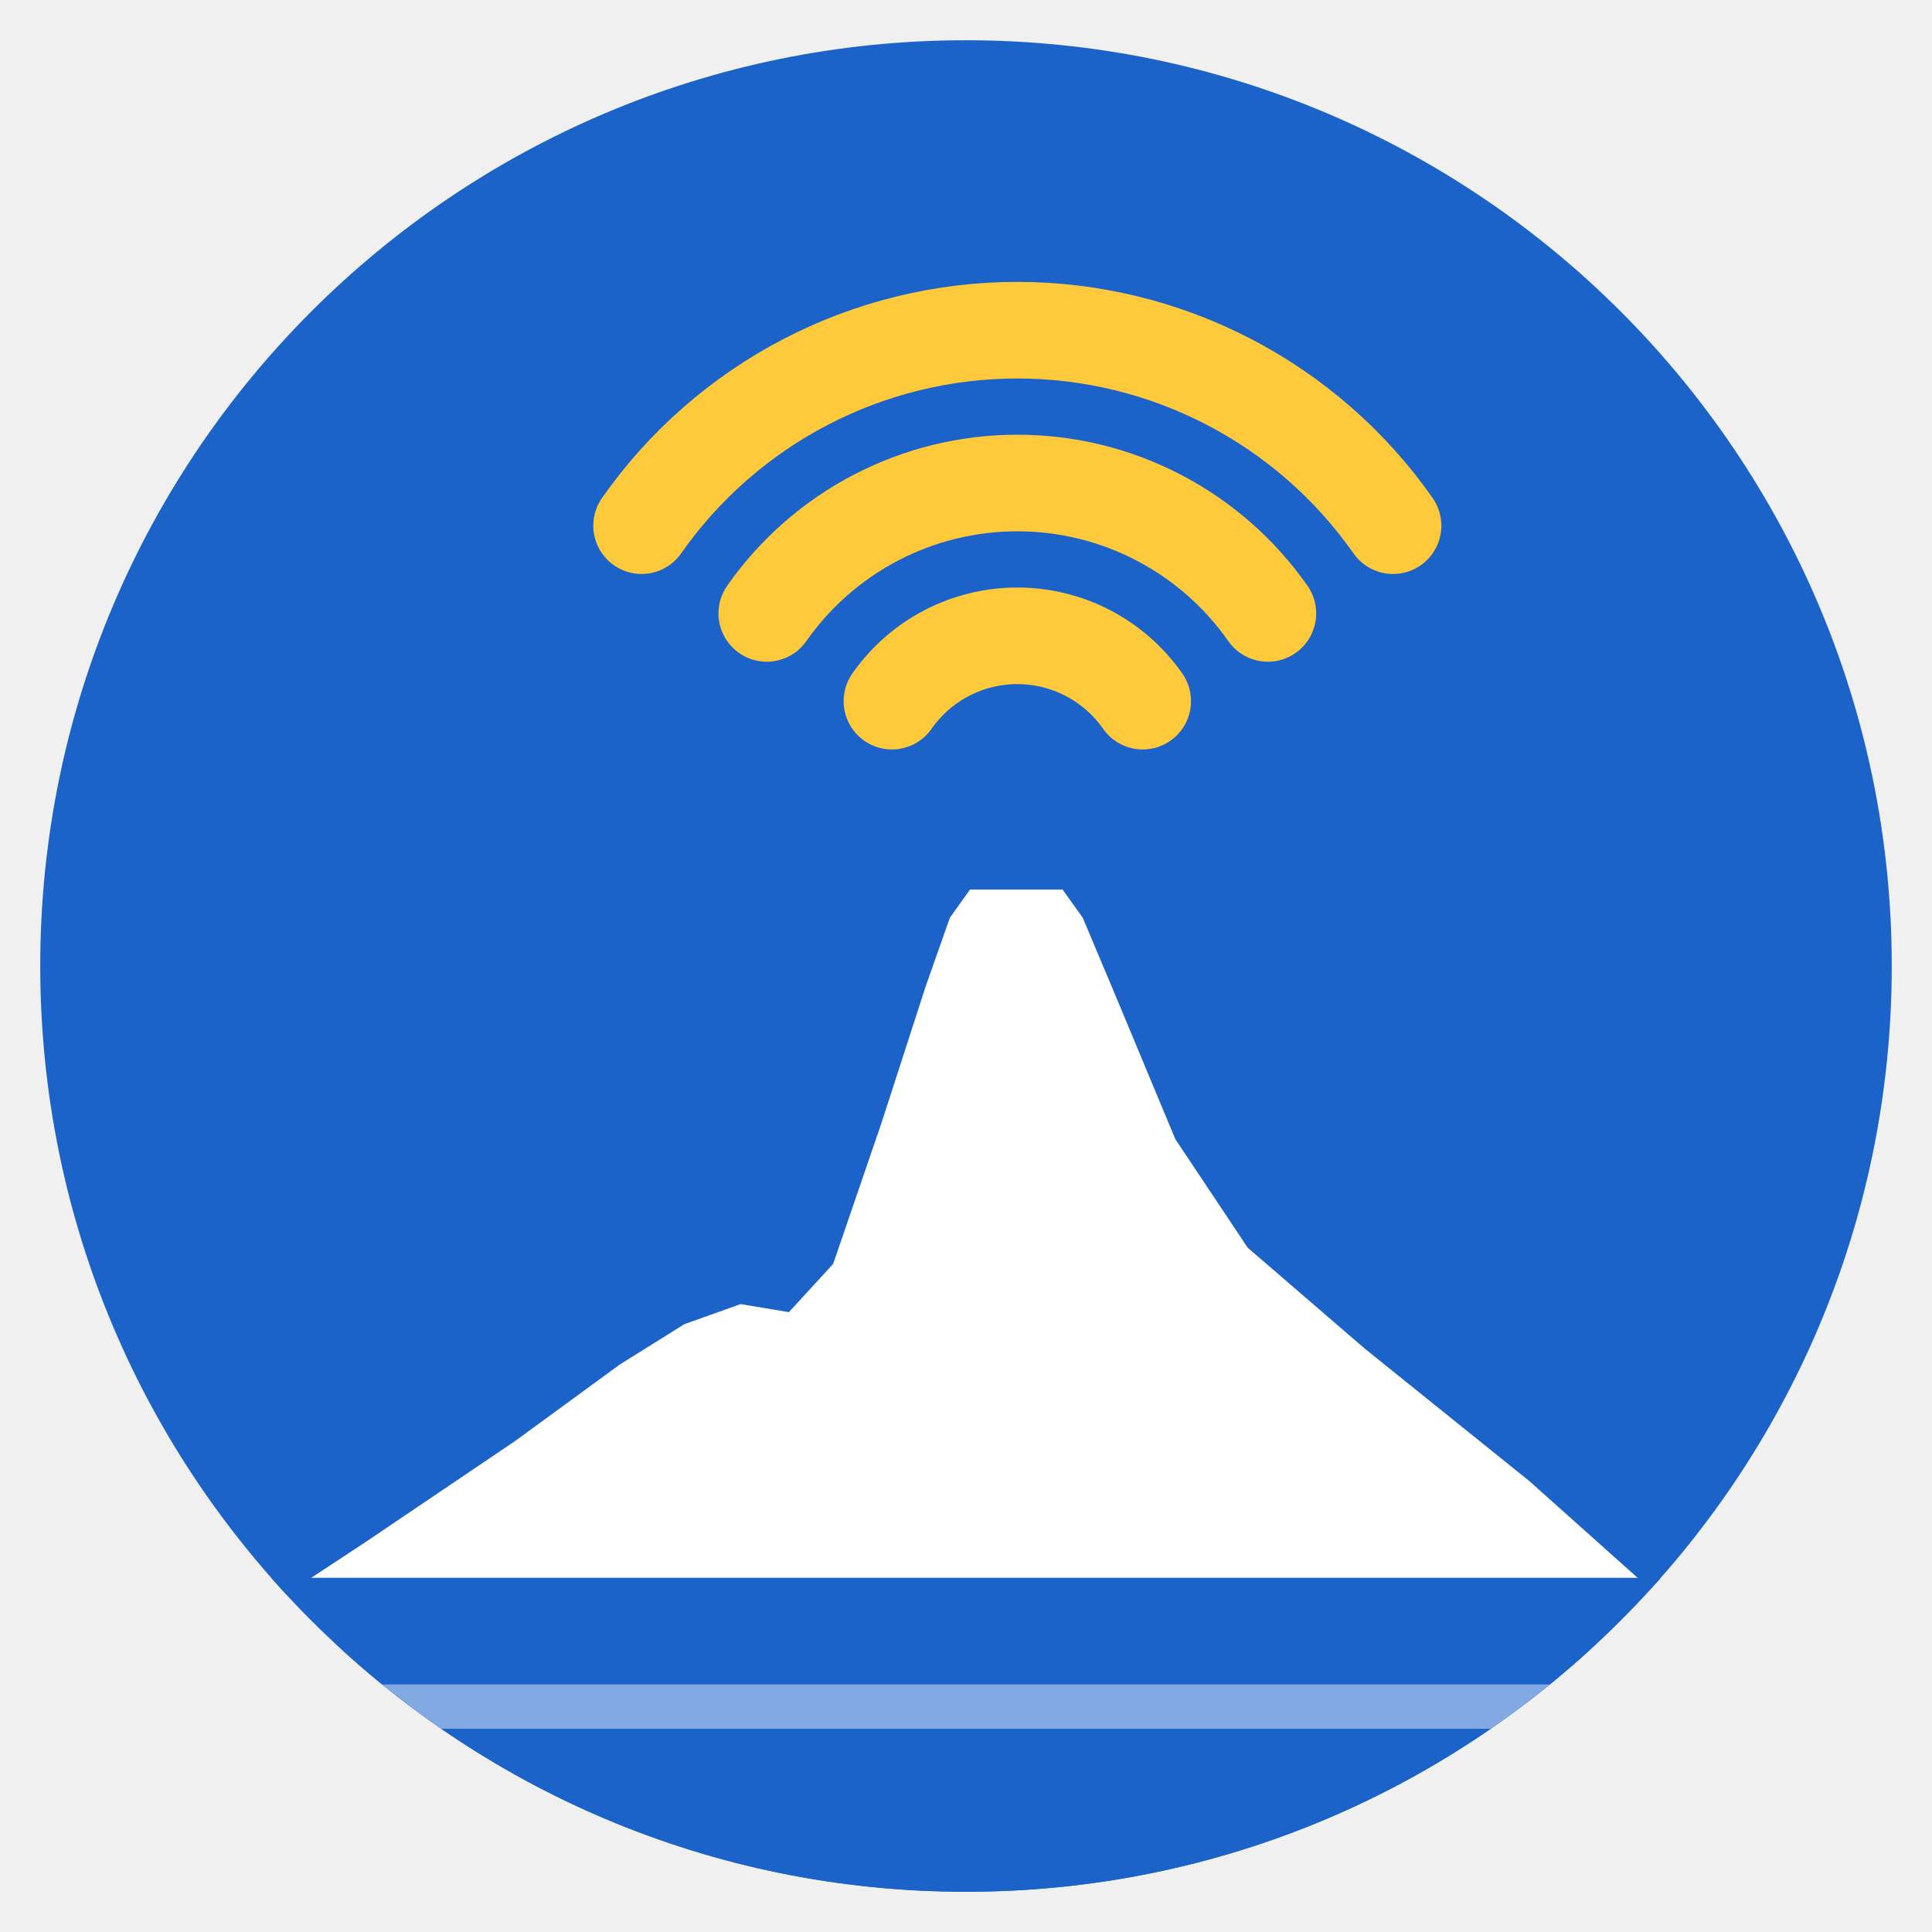
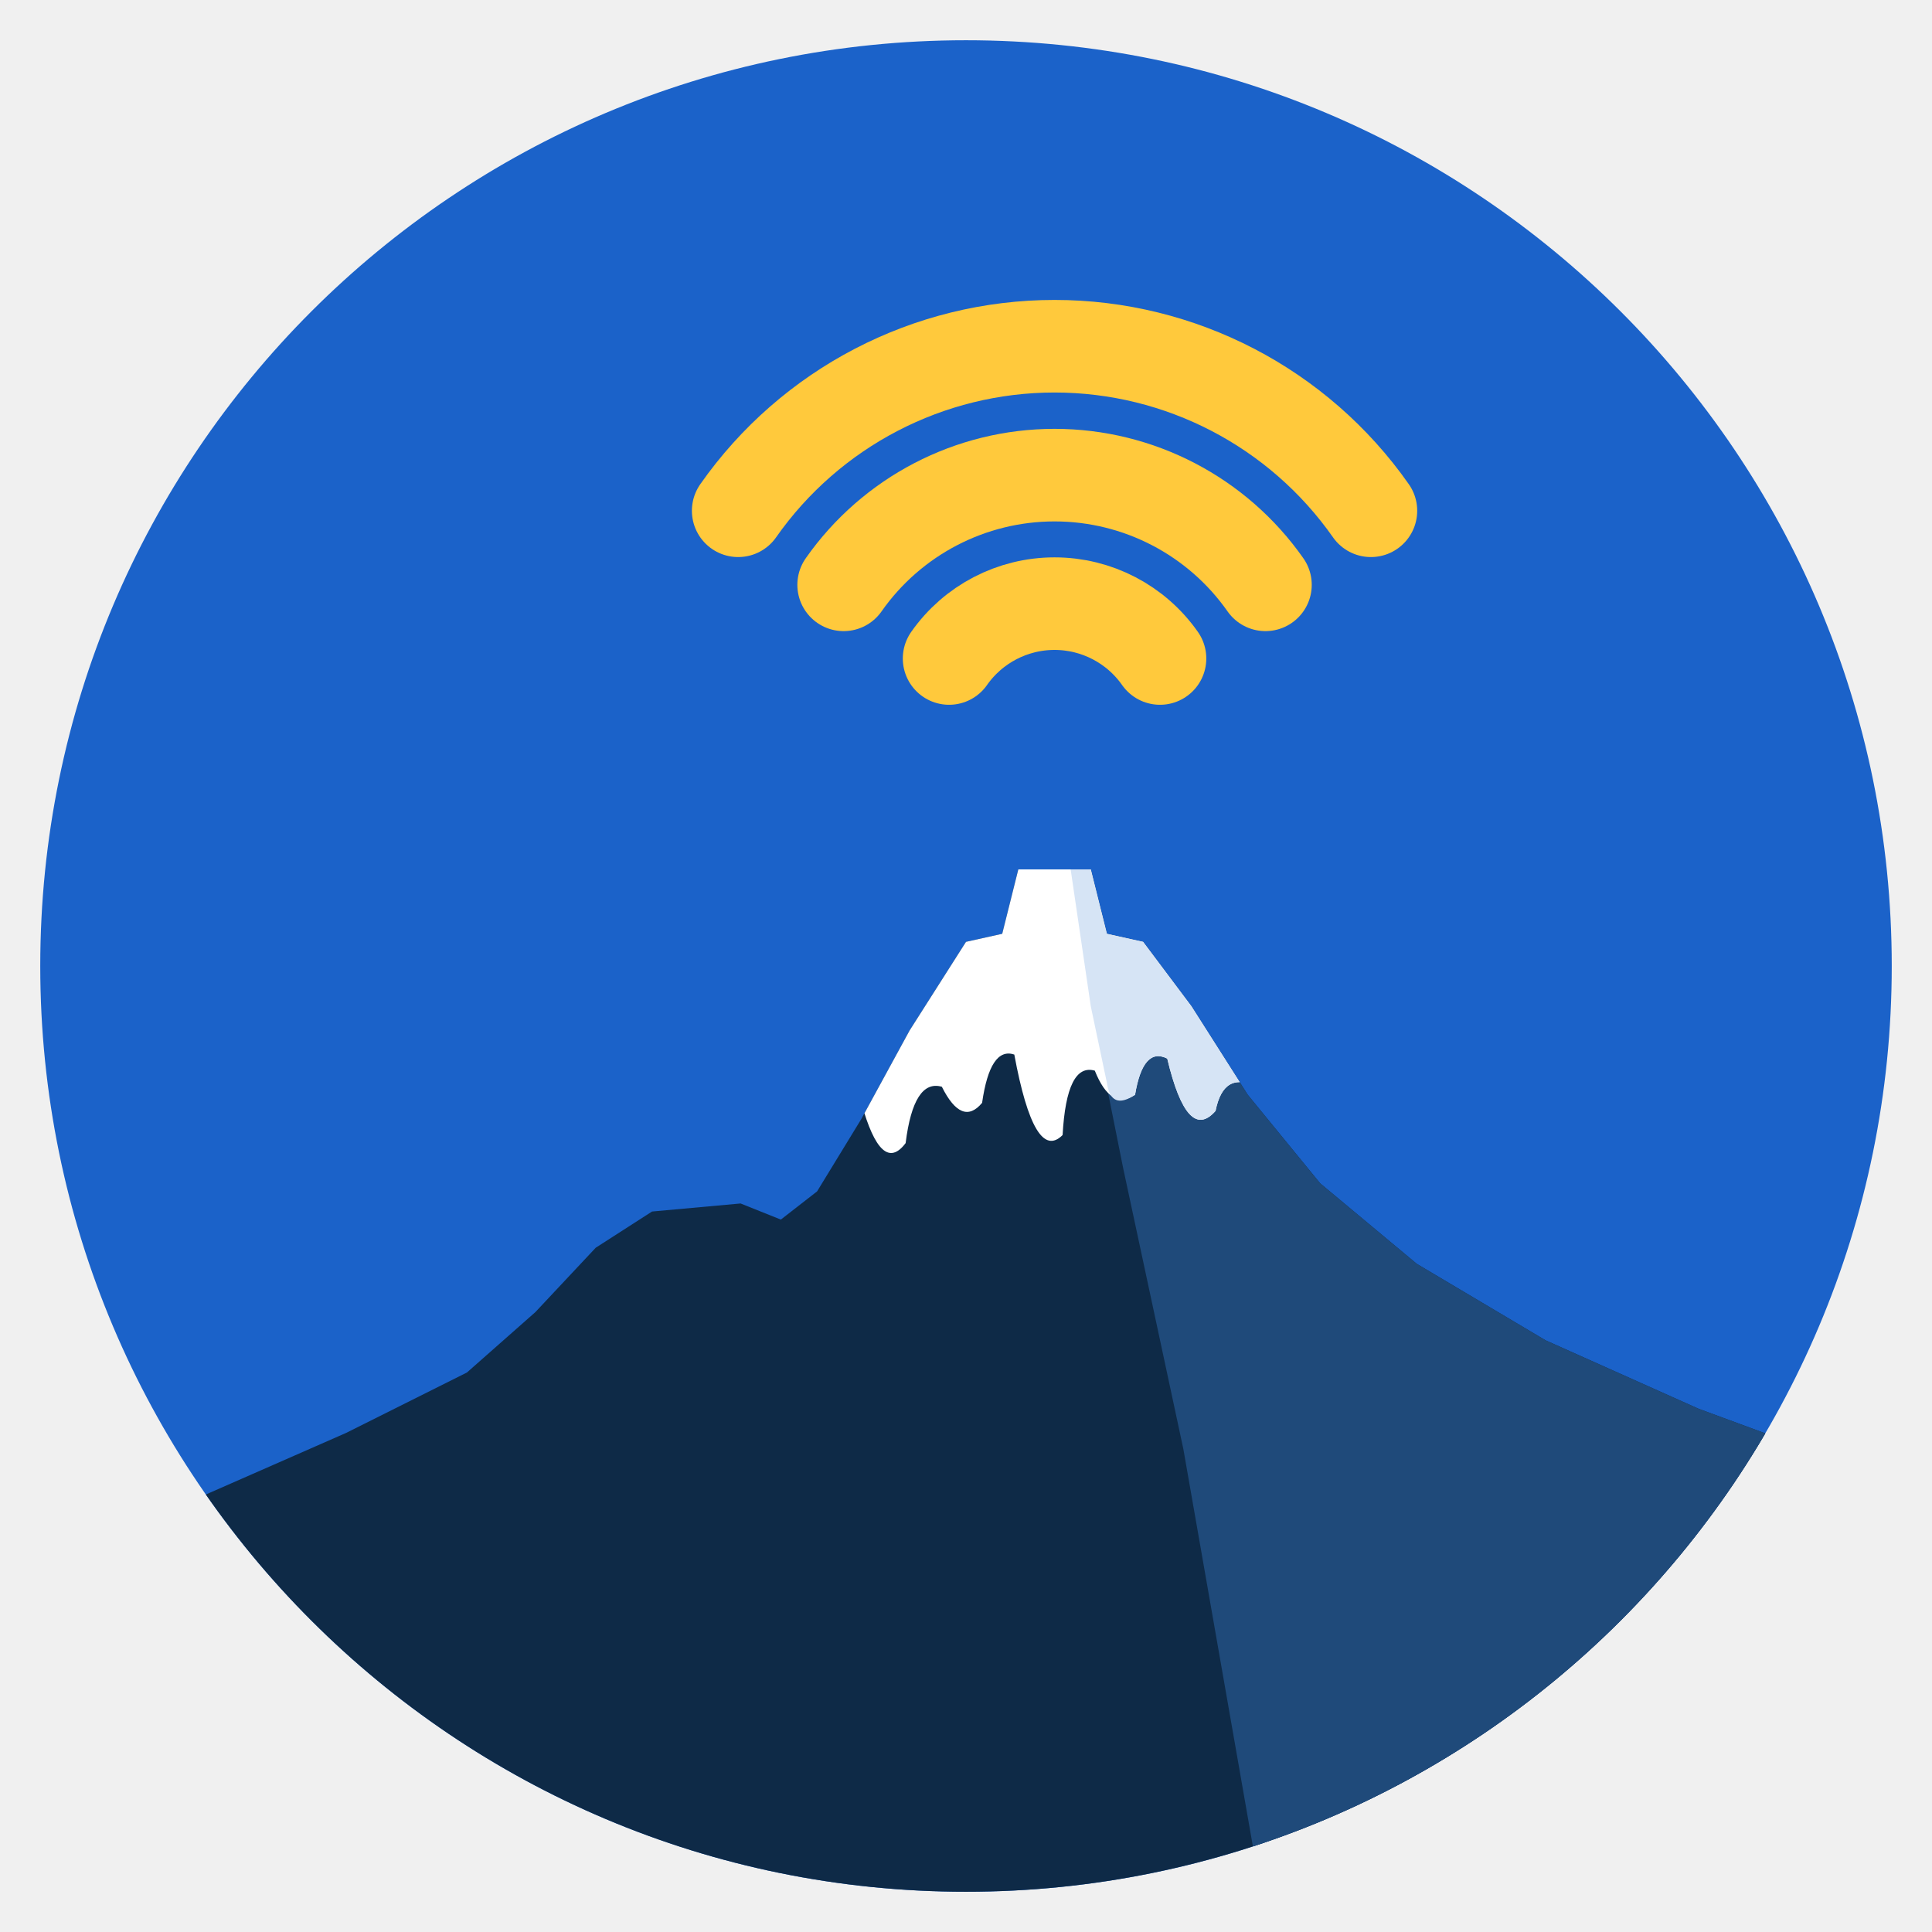
<svg xmlns="http://www.w3.org/2000/svg" viewBox="0 0 48 48" width="480" height="480">
  <defs>
    <clipPath id="logo-circulo">
      <circle cx="24" cy="24" r="23" />
    </clipPath>
+     <clipPath id="logo-teide">
+       <path d="M0 39.5 L4.5 37.4 L8.6 35.6 L11.6 34.1 L13.3 32.6 L14.8 31.0 L16.2 30.1 L18.4 29.9 L19.4 30.3 L20.3 29.6 L21.4 27.8 L22.6 25.6 L24.0 23.4 L24.9 23.2 L25.3 21.6 L27.1 21.6 L27.5 23.2 L28.4 23.4 L29.6 25.0 L31.0 27.2 L32.8 29.4 L35.2 31.4 L38.4 33.3 L42.2 35.0 L46 36.4 L48 37 L48 48 L0 48Z" />
+     </clipPath>
  </defs>
  <circle cx="24" cy="24" r="23" fill="#1B62C9" />
  <g clip-path="url(#logo-circulo)">
-     <path d="M5 41 9.1 38.3 12.8 35.8 15.4 33.9 17 32.9 18.4 32.4 19.6 32.6 20.7 31.4 21.9 27.9 23 24.5 23.6 22.8 24.1 22.1H26.4L26.9 22.8 27.7 24.7 29.2 28.3 31 31 33.9 33.5 38 36.8 42.7 41Z" fill="#FFFFFF" />
-     <rect y="39.2" width="48" height="9" fill="#1B62C9" />
-     <path d="M6 42.4H42" stroke="#FFFFFF" stroke-width="1.1" stroke-linecap="round" opacity=".45" />
+     <path d="M0 39.5 L4.5 37.4 L8.6 35.6 L11.6 34.1 L13.3 32.6 L14.8 31.0 L16.2 30.1 L18.4 29.9 L19.4 30.3 L20.3 29.6 L21.4 27.8 L22.6 25.6 L24.0 23.4 L24.9 23.2 L25.3 21.6 L27.1 21.6 L27.5 23.2 L28.4 23.4 L29.6 25.0 L31.0 27.2 L32.8 29.4 L35.2 31.4 L38.4 33.3 L42.2 35.0 L46 36.4 L48 37 L48 48 L0 48Z" fill="#0E2A47" />
+     <g clip-path="url(#logo-teide)">
+       <path d="M26.6 21.6 L27.1 21.6 L27.5 23.2 L28.4 23.4 L29.6 25.0 L31.0 27.2 L32.8 29.4 L35.2 31.4 L38.4 33.3 L42.2 35.0 L46 36.4 L48 37 L48 48 L31.5 48 L29.4 36 L27.9 29 L27.1 25Z" fill="#1F4A7A" />
+       <path d="M21.4 27.4 Q21.9 29.2 22.5 28.4 Q22.7 26.8 23.4 27.0 Q23.9 28.0 24.4 27.4 Q24.6 26.0 25.2 26.2 Q25.7 28.9 26.4 28.2 Q26.5 26.4 27.2 26.6 Q27.6 27.6 28.2 27.2 Q28.4 26.0 29.0 26.3 Q29.5 28.4 30.2 27.6 Q30.4 26.6 31.2 27.0 L32 22 L24 18 L20 24Z" fill="#FFFFFF" />
+       <path d="M26.6 21.6 L27.1 25 L27.5 26.9 Q27.6 27.6 28.2 27.2 Q28.4 26.0 29.0 26.3 Q29.5 28.4 30.2 27.6 Q30.4 26.6 31.2 27.0 L32 22 L28 20Z" fill="#D6E4F5" />
+     </g>
  </g>
-   <g fill="none" stroke="#FFC93C" stroke-width="2.4" stroke-linecap="round">
-     <path d="M22.16 17.42A3.8 3.8 0 0 1 28.39 17.42" />
-     <path d="M19.05 15.24A7.6 7.6 0 0 1 31.5 15.24" />
-     <path d="M15.94 13.06A11.4 11.4 0 0 1 34.61 13.06" />
+   <g fill="none" stroke="#FFC93C" stroke-width="2.3" stroke-linecap="round">
+     <path d="M23.58 16.36A3.2 3.2 0 0 1 28.82 16.36" />
+     <path d="M20.96 14.53A6.4 6.4 0 0 1 31.44 14.53" />
+     <path d="M18.34 12.69A9.6 9.6 0 0 1 34.06 12.69" />
  </g>
</svg>
